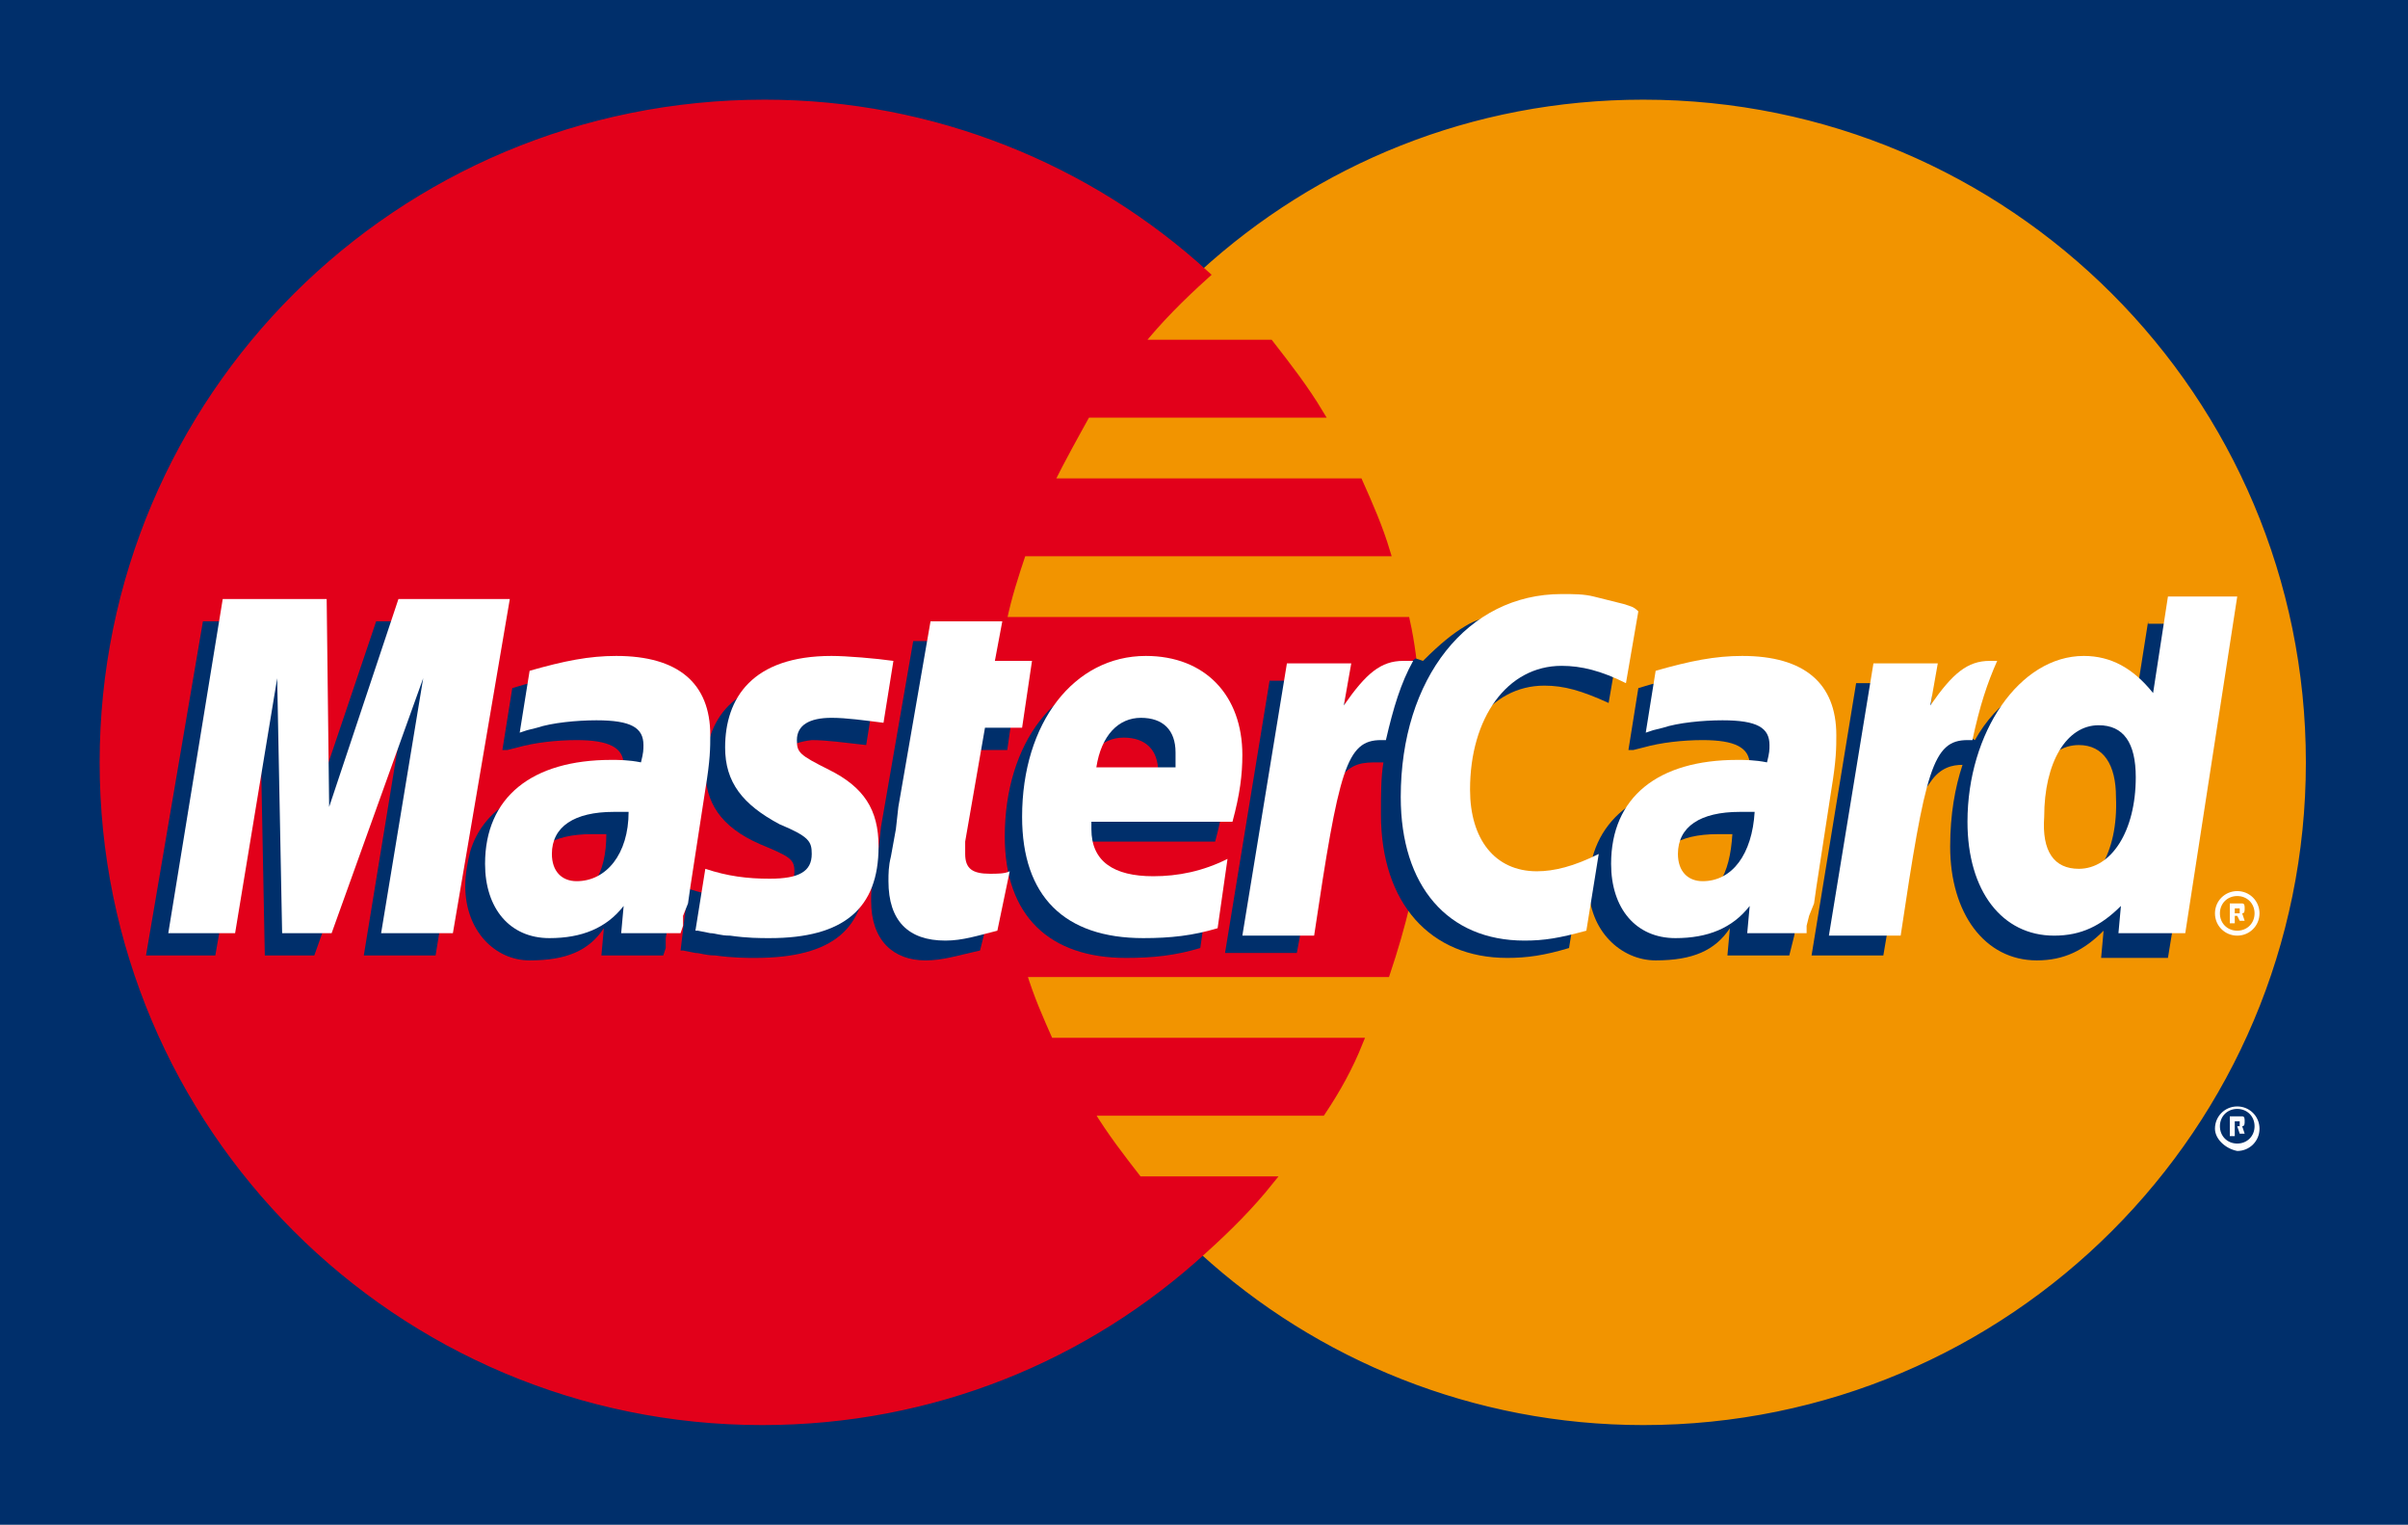
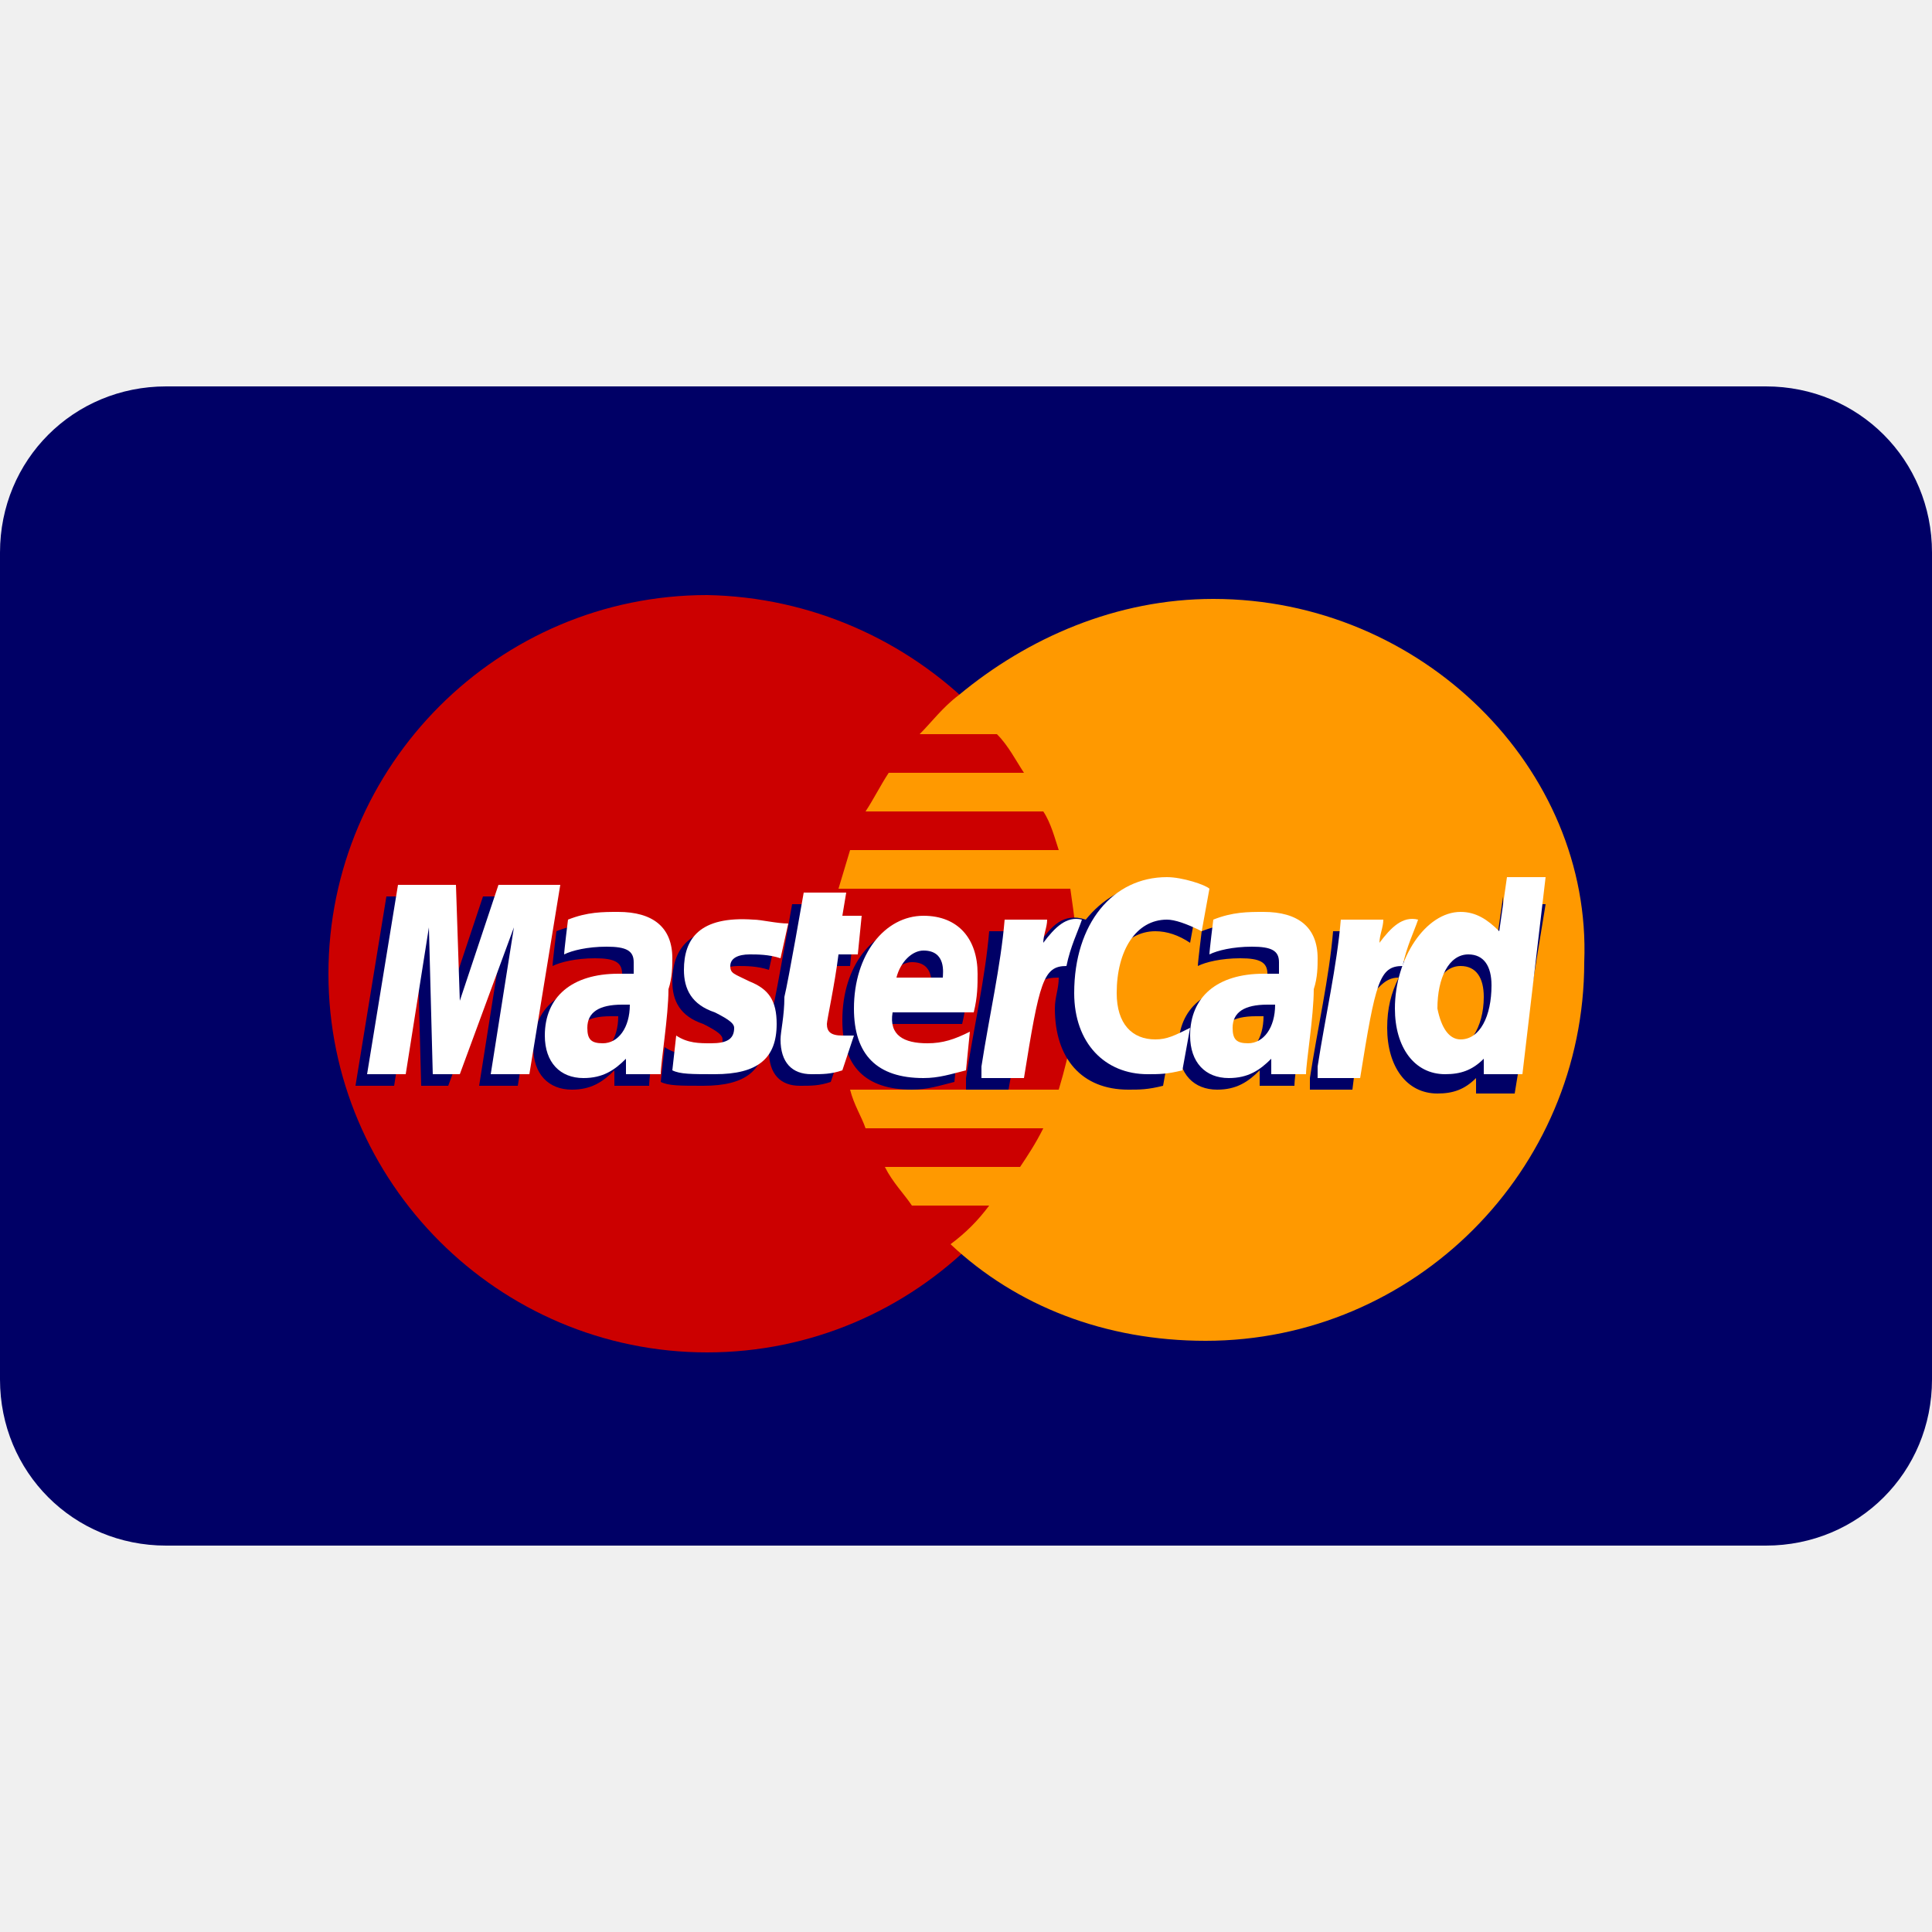
- <svg xmlns="http://www.w3.org/2000/svg" version="1.1" id="Layer_1" x="0px" y="0px" width="97.3px" height="61.6px" viewBox="0 0 97.3 61.6" style="enable-background:new 0 0 97.3 61.6;" xml:space="preserve">
-   <style type="text/css">
- 	.st0{fill:#002F6B;}
- 	.st1{fill:#F29400;}
- 	.st2{fill:none;stroke:#F29400;stroke-width:0.347;}
- 	.st3{fill:#FFFFFF;}
- 	.st4{fill:none;stroke:#F29400;stroke-width:5.800000e-002;}
- 	.st5{fill:#E2001A;}
- 	.st6{fill:none;stroke:#E2001A;stroke-width:0.347;}
- </style>
-   <rect x="0" y="0" class="st0" width="97.3" height="61.6" />
-   <path class="st1" d="M48.6,50.5c4.7,4.3,11,6.9,17.8,6.9c14.7,0,26.6-11.9,26.6-26.6c0-14.7-11.9-26.6-26.6-26.6  c-6.9,0-13.1,2.6-17.8,6.9c-5.4,4.9-8.7,11.9-8.7,19.7C39.9,38.6,43.3,45.6,48.6,50.5" />
-   <path class="st2" d="M48.6,50.5c4.7,4.3,11,6.9,17.8,6.9c14.7,0,26.6-11.9,26.6-26.6c0-14.7-11.9-26.6-26.6-26.6  c-6.9,0-13.1,2.6-17.8,6.9c-5.4,4.9-8.7,11.9-8.7,19.7C39.9,38.6,43.3,45.6,48.6,50.5z" />
-   <path class="st3" d="M89.5,45.6c0-0.5,0.4-0.9,0.9-0.9c0.5,0,0.9,0.4,0.9,0.9c0,0.5-0.4,0.9-0.9,0.9C89.9,46.4,89.5,46,89.5,45.6   M90.4,46.2c0.4,0,0.7-0.3,0.7-0.7c0-0.4-0.3-0.7-0.7-0.7c-0.4,0-0.7,0.3-0.7,0.7C89.7,45.9,90,46.2,90.4,46.2 M90.3,45.9h-0.2v-0.8  h0.3c0.1,0,0.1,0,0.2,0c0.1,0,0.1,0.1,0.1,0.2c0,0.1,0,0.2-0.1,0.2l0.1,0.3h-0.2l-0.1-0.3h-0.1V45.9z M90.3,45.5L90.3,45.5  c0.1,0,0.2,0,0.2,0c0,0,0-0.1,0-0.1c0,0,0-0.1,0-0.1c0,0-0.1,0-0.1,0h-0.1V45.5z" />
-   <path class="st1" d="M48.6,50.5c-5.4-4.9-8.7-11.9-8.7-19.7s3.4-14.8,8.7-19.7" />
-   <path class="st4" d="M48.6,50.5c-5.4-4.9-8.7-11.9-8.7-19.7s3.4-14.8,8.7-19.7" />
-   <path class="st5" d="M57.2,27.9c-0.1-1-0.2-1.9-0.4-2.8H40.5c0.2-1,0.5-1.9,0.8-2.8H56c-0.3-1-0.7-1.9-1.1-2.8H42.4  c0.5-1,1-1.9,1.5-2.8h9.4c-0.6-1-1.3-1.9-2-2.8H46c0.8-1,1.7-1.9,2.7-2.8c-4.7-4.3-11-6.9-17.8-6.9C16.1,4.2,4.2,16.1,4.2,30.8  c0,14.7,11.9,26.6,26.6,26.6c6.9,0,13.1-2.6,17.8-6.9c1-0.9,1.9-1.8,2.7-2.8H46c-0.7-0.9-1.4-1.8-2-2.8h9.4c0.6-0.9,1.1-1.8,1.5-2.8  H42.4c-0.4-0.9-0.8-1.8-1.1-2.8H56c0.3-0.9,0.6-1.9,0.8-2.8c0.2-0.9,0.4-1.9,0.4-2.8c0.1-0.9,0.1-1.9,0.1-2.8  C57.4,29.8,57.3,28.9,57.2,27.9" />
-   <path class="st6" d="M57.2,27.9c-0.1-1-0.2-1.9-0.4-2.8H40.5c0.2-1,0.5-1.9,0.8-2.8H56c-0.3-1-0.7-1.9-1.1-2.8H42.4  c0.5-1,1-1.9,1.5-2.8h9.4c-0.6-1-1.3-1.9-2-2.8H46c0.8-1,1.7-1.9,2.7-2.8c-4.7-4.3-11-6.9-17.8-6.9C16.1,4.2,4.2,16.1,4.2,30.8  c0,14.7,11.9,26.6,26.6,26.6c6.9,0,13.1-2.6,17.8-6.9c1-0.9,1.9-1.8,2.7-2.8H46c-0.7-0.9-1.4-1.8-2-2.8h9.4c0.6-0.9,1.1-1.8,1.5-2.8  H42.4c-0.4-0.9-0.8-1.8-1.1-2.8H56c0.3-0.9,0.6-1.9,0.8-2.8c0.2-0.9,0.3-1.9,0.4-2.8c0.1-0.9,0.1-1.9,0.1-2.8  C57.4,29.8,57.3,28.9,57.2,27.9z" />
-   <path class="st3" d="M89.5,36.9c0-0.5,0.4-0.9,0.9-0.9c0.5,0,0.9,0.4,0.9,0.9c0,0.5-0.4,0.9-0.9,0.9C89.9,37.8,89.5,37.4,89.5,36.9   M90.4,37.6c0.4,0,0.7-0.3,0.7-0.7c0-0.4-0.3-0.7-0.7-0.7c-0.4,0-0.7,0.3-0.7,0.7C89.7,37.3,90,37.6,90.4,37.6 M90.3,37.3h-0.2v-0.8  h0.3c0.1,0,0.1,0,0.2,0c0.1,0,0.1,0.1,0.1,0.2c0,0.1,0,0.2-0.1,0.2l0.1,0.3h-0.2L90.4,37h-0.1V37.3z M90.3,36.9L90.3,36.9  c0.1,0,0.2,0,0.2,0c0,0,0-0.1,0-0.1c0,0,0-0.1,0-0.1c0,0-0.1,0-0.1,0h-0.1V36.9z" />
-   <path class="st0" d="M39.6,38.4c-0.9,0.2-1.5,0.4-2.2,0.4c-1.3,0-2.2-0.8-2.2-2.4c0-0.3,0-0.6,0.1-1l0.2-1.1l0.1-0.9l1.3-7.5h2.8  l-0.3,1.6h1.7l-0.4,2.8h-1.7l-0.7,4.5c0,0.2,0,0.4,0,0.5c0,0.6,0.3,0.8,1,0.8c0.3,0,0.6,0,0.9-0.1L39.6,38.4z" />
-   <path class="st0" d="M48.5,38.3c-1,0.3-1.9,0.4-3,0.4c-3.1,0-4.9-1.7-4.9-4.9c0-3.8,2.1-6.5,5-6.5c2.4,0,3.9,1.6,3.9,4  c0,0.8-0.1,1.6-0.4,2.7h-5.7c0,0.2,0,0.2,0,0.3c0,1.3,0.9,1.9,2.5,1.9c1,0,2-0.2,3-0.7L48.5,38.3z M46.8,31.8c0-0.2,0-0.4,0-0.6  c0-0.9-0.5-1.4-1.4-1.4c-0.9,0-1.6,0.7-1.8,2L46.8,31.8z" />
-   <polygon class="st0" points="17.6,38.6 14.7,38.6 16.4,28.2 12.7,38.6 10.7,38.6 10.5,28.3 8.7,38.6 5.9,38.6 8.2,25.1 12.3,25.1   12.4,33.4 15.2,25.1 19.8,25.1 " />
-   <path class="st0" d="M24.5,33.7c-0.3,0-0.4,0-0.6,0c-1.6,0-2.5,0.6-2.5,1.7c0,0.7,0.4,1.1,1,1.1C23.9,36.4,24.5,35.3,24.5,33.7   M26.8,38.6h-2.5l0.1-1.1c-0.6,0.9-1.5,1.3-3,1.3c-1.4,0-2.6-1.2-2.6-3c0-0.5,0.1-1,0.2-1.4c0.5-1.7,2.2-2.8,4.8-2.8  c0.3,0,0.8,0,1.3,0c0.1-0.4,0.1-0.5,0.1-0.7c0-0.7-0.6-1-1.9-1c-0.8,0-1.7,0.1-2.4,0.3l-0.4,0.1l-0.2,0l0.4-2.5  c1.3-0.4,2.3-0.6,3.4-0.6c2.5,0,3.8,1.1,3.8,3.2c0,0.5,0.1,1-0.1,2.2l-0.6,3.9L27,37.3l-0.1,0.6l0,0.4L26.8,38.6z" />
-   <path class="st0" d="M62.4,27.7c0.8,0,1.5,0.2,2.6,0.7l0.5-2.9c-0.3-0.1-0.3-0.1-0.7-0.3l-1.2-0.3c-0.4-0.1-0.8-0.1-1.3-0.1  c-1.4,0-2.3,0-3.1,0.5c-0.5,0.3-1,0.7-1.7,1.4l-0.3-0.1l-2.9,2.1l0.1-1.2h-3.1l-1.8,11h2.9l1.1-5.9c0,0,0.4-0.8,0.6-1.1  c0.5-0.7,1-0.7,1.6-0.7c0.1,0,0.2,0,0.2,0c-0.1,0.6-0.1,1.3-0.1,2.1c0,3.6,2,5.8,5.1,5.8c0.8,0,1.5-0.1,2.5-0.4l0.5-3.1  c-1,0.5-1.7,0.7-2.5,0.7c-1.7,0-2.7-1.2-2.7-3.3C58.7,29.8,60.2,27.7,62.4,27.7" />
-   <path class="st0" d="M86.8,25.1l-0.6,3.8c-0.7-1-1.5-1.5-2.6-1.5c-1.5,0-2.9,0.9-3.8,2.5l0,0l-1.8-1.1l0.1-1.2H75l-1.8,11h2.9l1-5.9  c0,0,0.7-0.8,0.9-1.1c0.4-0.6,0.9-0.7,1.3-0.7c-0.3,0.9-0.5,2-0.5,3.3c0,2.7,1.4,4.6,3.5,4.6c1.1,0,1.9-0.4,2.7-1.2l-0.1,1.1h2.7  l2.2-13.5H86.8z M83.3,36c-1,0-1.5-0.7-1.5-2.2c0-2.2,0.9-3.7,2.2-3.7c1,0,1.5,0.8,1.5,2.1C85.6,34.5,84.6,36,83.3,36" />
-   <path class="st0" d="M70,33.7c-0.3,0-0.4,0-0.6,0c-1.6,0-2.5,0.6-2.5,1.7c0,0.7,0.4,1.1,1,1.1C69.4,36.4,69.9,35.3,70,33.7   M72.3,38.6h-2.5l0.1-1.1c-0.6,0.9-1.5,1.3-3,1.3c-1.4,0-2.7-1.2-2.7-3c0-2.6,2-4.2,5.1-4.2c0.3,0,0.8,0,1.3,0  c0.1-0.4,0.1-0.5,0.1-0.7c0-0.7-0.6-1-1.9-1c-0.8,0-1.7,0.1-2.4,0.3l-0.4,0.1l-0.2,0l0.4-2.5c1.3-0.4,2.3-0.6,3.4-0.6  c2.5,0,3.8,1.1,3.8,3.2c0,0.5,0.1,1-0.1,2.2l-0.6,3.9l-0.1,0.7l-0.1,0.6l-0.1,0.4L72.3,38.6z" />
-   <path class="st0" d="M32.8,29.9c0.6,0,1.3,0.1,2.2,0.2l0.4-2.5c-0.8-0.1-1.9-0.2-2.6-0.2c-3.2,0-4.3,1.7-4.3,3.7  c0,1.3,0.6,2.3,2.2,3c1.2,0.5,1.4,0.6,1.4,1.1c0,0.7-0.6,1.1-1.7,1.1c-0.9,0-1.7-0.1-2.6-0.4l-0.3,2.5l0.1,0l0.5,0.1  c0.2,0,0.4,0.1,0.8,0.1c0.7,0.1,1.3,0.1,1.6,0.1c3.2,0,4.5-1.2,4.5-3.7c0-1.5-0.7-2.4-2.2-3.1c-1.2-0.6-1.4-0.6-1.3-1.1  C31.4,30.4,31.9,30,32.8,29.9" />
-   <path class="st3" d="M66.2,24.7l-0.5,2.9c-1-0.5-1.8-0.7-2.6-0.7c-2.2,0-3.7,2.1-3.7,5c0,2,1,3.3,2.7,3.3c0.7,0,1.5-0.2,2.5-0.7  l-0.5,3.1c-1.1,0.3-1.7,0.4-2.5,0.4c-3.1,0-5-2.2-5-5.8c0-4.8,2.7-8.2,6.5-8.2c0.5,0,0.9,0,1.3,0.1l1.2,0.3  C65.9,24.5,66,24.5,66.2,24.7" />
-   <path class="st3" d="M57,26.7c-0.1,0-0.2,0-0.3,0c-0.9,0-1.5,0.5-2.4,1.8l0.3-1.7H52l-1.8,11h2.9c1-6.7,1.3-7.9,2.7-7.9  c0.1,0,0.1,0,0.2,0c0.3-1.3,0.6-2.3,1.1-3.2L57,26.7z" />
-   <path class="st3" d="M40.3,37.6c-0.8,0.2-1.4,0.4-2.1,0.4c-1.5,0-2.3-0.8-2.3-2.4c0-0.3,0-0.6,0.1-1l0.2-1.1l0.1-0.9l1.3-7.5h2.9  l-0.3,1.6h1.5l-0.4,2.7h-1.5L39,34c0,0.2,0,0.4,0,0.5c0,0.6,0.3,0.8,1,0.8c0.3,0,0.6,0,0.8-0.1L40.3,37.6z" />
-   <path class="st3" d="M29.3,30.2c0,1.4,0.7,2.3,2.2,3.1c1.2,0.5,1.3,0.7,1.3,1.2c0,0.7-0.5,1-1.7,1c-0.9,0-1.7-0.1-2.6-0.4l-0.4,2.5  l0.1,0l0.5,0.1c0.2,0,0.4,0.1,0.8,0.1c0.7,0.1,1.2,0.1,1.6,0.1c3,0,4.4-1.2,4.4-3.7c0-1.5-0.6-2.4-2-3.1c-1.2-0.6-1.3-0.7-1.3-1.2  c0-0.6,0.5-0.9,1.4-0.9c0.6,0,1.3,0.1,2.1,0.2l0.4-2.5c-0.7-0.1-1.9-0.2-2.5-0.2C30.4,26.5,29.3,28.2,29.3,30.2" />
-   <path class="st3" d="M88.3,37.7h-2.7l0.1-1.1c-0.8,0.8-1.6,1.2-2.7,1.2c-2.1,0-3.5-1.8-3.5-4.6c0-3.6,2.1-6.7,4.7-6.7  c1.1,0,2,0.5,2.8,1.5l0.6-3.9h2.8L88.3,37.7z M84,35.1c1.3,0,2.3-1.5,2.3-3.7c0-1.4-0.5-2.1-1.5-2.1c-1.3,0-2.2,1.5-2.2,3.7  C82.5,34.4,83,35.1,84,35.1" />
-   <path class="st3" d="M49.2,37.5c-1,0.3-1.9,0.4-3,0.4c-3.2,0-4.9-1.7-4.9-4.9c0-3.8,2.1-6.5,5-6.5c2.4,0,3.9,1.6,3.9,4  c0,0.8-0.1,1.6-0.4,2.7h-5.7c0,0.2,0,0.2,0,0.3c0,1.3,0.9,1.9,2.5,1.9c1,0,2-0.2,3-0.7L49.2,37.5z M47.5,31c0-0.2,0-0.4,0-0.6  c0-0.9-0.5-1.4-1.4-1.4c-0.9,0-1.6,0.7-1.8,2L47.5,31z" />
-   <polygon class="st3" points="18.3,37.7 15.4,37.7 17.1,27.4 13.4,37.7 11.4,37.7 11.2,27.4 9.5,37.7 6.8,37.7 9,24.2 13.2,24.2   13.3,32.6 16.1,24.2 20.6,24.2 " />
-   <path class="st3" d="M25.4,32.8c-0.3,0-0.4,0-0.6,0c-1.6,0-2.5,0.6-2.5,1.7c0,0.7,0.4,1.1,1,1.1C24.5,35.6,25.4,34.5,25.4,32.8   M27.5,37.7h-2.4l0.1-1.1c-0.7,0.9-1.7,1.3-3,1.3c-1.6,0-2.6-1.2-2.6-3c0-2.7,1.9-4.2,5.1-4.2c0.3,0,0.7,0,1.2,0.1  c0.1-0.4,0.1-0.5,0.1-0.7c0-0.7-0.5-1-1.9-1c-0.8,0-1.8,0.1-2.4,0.3l-0.4,0.1L21,29.6l0.4-2.5c1.4-0.4,2.4-0.6,3.5-0.6  c2.5,0,3.8,1.1,3.8,3.2c0,0.5,0,1-0.2,2.2l-0.6,3.9l-0.1,0.7L27.6,37l0,0.4L27.5,37.7z" />
-   <path class="st3" d="M70.9,32.8c-0.3,0-0.4,0-0.6,0c-1.6,0-2.5,0.6-2.5,1.7c0,0.7,0.4,1.1,1,1.1C70,35.6,70.8,34.5,70.9,32.8   M73,37.7h-2.4l0.1-1.1c-0.7,0.9-1.7,1.3-3,1.3c-1.6,0-2.6-1.2-2.6-3c0-2.7,1.9-4.2,5.1-4.2c0.3,0,0.7,0,1.2,0.1  c0.1-0.4,0.1-0.5,0.1-0.7c0-0.7-0.5-1-1.9-1c-0.8,0-1.8,0.1-2.4,0.3l-0.4,0.1l-0.3,0.1l0.4-2.5c1.4-0.4,2.4-0.6,3.5-0.6  c2.5,0,3.8,1.1,3.8,3.2c0,0.5,0,1-0.2,2.2l-0.6,3.9l-0.1,0.7L73.1,37L73,37.4L73,37.7z" />
-   <path class="st3" d="M80.7,26.7c-0.1,0-0.2,0-0.3,0c-0.9,0-1.5,0.5-2.4,1.8l0.3-1.7h-2.6l-1.8,11h2.9c1-6.7,1.3-7.9,2.7-7.9  c0.1,0,0.1,0,0.2,0C80,28.5,80.3,27.6,80.7,26.7L80.7,26.7z" />
+ <svg xmlns="http://www.w3.org/2000/svg" id="mastercard_1_" viewBox="0 0 50 50">
+   <style>
+     .st0{fill:#000066;} .st1{fill:#CC0000;} .st2{fill:#FF9900;} .st3{fill:#FFFFFF;}
+   </style>
+   <path class="st0" d="M0 14.3C0 11.9 1.9 10 4.3 10h41.4c2.4 0 4.3 1.9 4.3 4.3v21.4c0 2.4-1.9 4.3-4.3 4.3H4.3C1.9 40 0 38.1 0 35.7V14.3z" />
+   <path class="st1" d="M28.1 25.2c0 5.4-4.4 9.8-9.8 9.8s-9.8-4.4-9.8-9.8 4.4-9.8 9.8-9.8c5.4.1 9.8 4.5 9.8 9.8" />
+   <path class="st2" d="M31.4 15.5c-2.5 0-4.8 1-6.6 2.5-.4.3-.7.7-1 1h2c.3.3.5.7.7 1H23c-.2.3-.4.7-.6 1H27c.2.3.3.7.4 1H22l-.3 1h6c.1.7.2 1.4.2 2.1 0 1.1-.2 2.1-.5 3.1H22c.1.4.3.7.4 1H27c-.2.4-.4.7-.6 1h-3.5c.2.4.5.7.7 1h2c-.3.4-.6.7-1 1 1.7 1.6 4 2.5 6.6 2.5 5.4 0 9.8-4.4 9.8-9.8.2-5-4.2-9.4-9.6-9.4" />
+   <path class="st0" d="M16.8 28.1h-.9v-.4c-.3.3-.6.5-1.1.5-.6 0-1-.4-1-1.1 0-1 .7-1.6 1.9-1.6h.4v-.3c0-.3-.2-.4-.7-.4s-.9.1-1.1.2c0-.1.1-.9.1-.9.5-.2.9-.2 1.3-.2.9 0 1.4.4 1.4 1.2 0 .2 0 .5-.1.8 0 .7-.2 1.9-.2 2.2zm-.8-1.8h-.2c-.6 0-.9.2-.9.6 0 .3.1.4.4.4.4 0 .7-.4.7-1zm-2.6 1.8h-1l.6-3.8-1.4 3.8h-.7l-.1-3.8-.6 3.8h-1l.8-4.9h1.5l.1 2.7.9-2.7h1.7l-.8 4.9m20.1 0h-.9v-.4c-.3.3-.6.5-1.1.5-.6 0-1-.4-1-1.1 0-1 .7-1.6 1.9-1.6h.4v-.3c0-.3-.2-.4-.7-.4s-.9.1-1.1.2c0-.1.1-.9.1-.9.5-.2.9-.2 1.3-.2.9 0 1.4.4 1.4 1.2 0 .2 0 .5-.1.8 0 .7-.2 1.9-.2 2.2zm-.8-1.8h-.2c-.6 0-.9.2-.9.6 0 .3.1.4.4.4.4 0 .7-.4.7-1zM21.5 28c-.3.1-.5.1-.8.1-.5 0-.8-.3-.8-.9 0-.2.1-.6.1-1.1.1-.4.5-2.7.5-2.7h1.1l-.1.6h.6l-.1 1h-.6c-.1.8-.3 1.7-.3 1.8 0 .2.1.3.4.3h.3l-.3.9" />
+   <path class="st0" d="M24.1 25.6c0-.1.1-.7-.5-.7-.3 0-.6.3-.7.7h1.2zm.6 2.4c-.4.1-.7.2-1.1.2-1.2 0-1.8-.6-1.8-1.8 0-1.4.8-2.4 1.8-2.4.9 0 1.4.6 1.4 1.5 0 .3 0 .6-.1 1h-2.1c-.1.6.3.8.9.8.4 0 .7-.1 1.1-.3l-.1 1zm-7.3-2.6c0 .5.2.9.8 1.1.4.2.5.3.5.4 0 .3-.2.4-.6.4-.3 0-.6 0-.9-.2l-.1.9c.2.1.5.1 1.1.1 1.1 0 1.6-.4 1.6-1.3 0-.6-.2-.9-.7-1.1-.4-.2-.5-.2-.5-.4s.2-.3.5-.3c.2 0 .5 0 .8.1l.2-.9c-.4-.2-.8-.2-1.1-.2-1.2 0-1.6.6-1.6 1.4m12.5-1.3c.3 0 .6.1.9.3l.2-1.1c-.2-.1-.7-.4-1.2-.4-.7 0-1.3.4-1.7.9-.6-.2-.9.2-1.2.6l-.3.1v-.4h-1c-.1 1.2-.4 2.5-.6 3.8v.3h1.1c.2-1.1.3-1.9.3-2.4l.4-.2c.1-.2.2-.3.6-.3 0 .3-.1.5-.1.8 0 1.3.7 2.1 1.9 2.1.3 0 .5 0 .9-.1l.2-1.1c-.4.2-.6.3-.9.3-.6 0-1-.5-1-1.2.1-1.2.7-2 1.5-2m7.6 3.1c-.4 0-.5-.3-.5-.8 0-.8.3-1.4.8-1.4.4 0 .6.3.6.8 0 .8-.4 1.4-.9 1.4zm1.4-4l-.2 1.4c-.3-.4-.6-.7-1-.7-.5 0-1 .4-1.3 1-.4-.1-.9-.2-.9-.2 0-.3.1-.5 0-.6h-1c-.1 1.2-.4 2.5-.6 3.8v.3H35c.1-.9.3-1.7.3-2.3.4-.3.5-.6.9-.6-.2.4-.3.8-.3 1.3 0 1 .5 1.7 1.3 1.7.4 0 .7-.1 1-.4v.4h1l.8-4.9h-1.1v-.2z" />
+   <path class="st3" d="M13.7 27.8h-1l.6-3.8-1.4 3.8h-.7l-.1-3.8-.6 3.8h-1l.8-4.9h1.5l.1 3 1-3h1.6l-.8 4.9m3.4 0h-.9v-.4c-.3.3-.6.5-1.1.5-.6 0-1-.4-1-1.1 0-1 .7-1.6 1.9-1.6h.4v-.3c0-.3-.2-.4-.7-.4-.5 0-.9.1-1.1.2 0-.1.1-.9.1-.9.5-.2.9-.2 1.3-.2.9 0 1.4.4 1.4 1.2 0 .2 0 .5-.1.8 0 .7-.2 1.9-.2 2.2zm-.8-1.8h-.2c-.6 0-.9.2-.9.6 0 .3.1.4.4.4.4 0 .7-.4.7-1zm15-3l-.2 1.1c-.4-.2-.7-.3-.9-.3-.8 0-1.3.8-1.3 1.9 0 .8.4 1.2 1 1.2.3 0 .5-.1.9-.3l-.2 1.1c-.4.1-.6.1-.9.1-1.1 0-1.9-.8-1.9-2.1 0-1.8 1-3 2.4-3 .4 0 1 .2 1.1.3" />
+   <path class="st3" d="M33.8 27.8h-.9v-.4c-.3.3-.6.5-1.1.5-.6 0-1-.4-1-1.1 0-1 .7-1.6 1.9-1.6h.4v-.3c0-.3-.2-.4-.7-.4s-.9.1-1.1.2c0-.1.1-.9.1-.9.5-.2.9-.2 1.3-.2.9 0 1.4.4 1.4 1.2 0 .2 0 .5-.1.8 0 .7-.2 1.9-.2 2.2zM33 26h-.2c-.6 0-.9.2-.9.6 0 .3.1.4.4.4.4 0 .7-.4.7-1zm-11.2 1.7c-.3.1-.5.1-.8.1-.5 0-.8-.3-.8-.9 0-.2.1-.6.1-1.1.1-.4.5-2.7.5-2.7h1.1l-.1.6h.5l-.1 1h-.5c-.1.8-.3 1.7-.3 1.8 0 .2.1.3.4.3h.3l-.3.9" />
+   <path class="st3" d="M24.4 25.3c0-.1.1-.7-.5-.7-.3 0-.6.3-.7.7h1.2zm.6 2.4c-.4.1-.7.2-1.1.2-1.2 0-1.8-.6-1.8-1.8 0-1.4.8-2.4 1.8-2.4.9 0 1.4.6 1.4 1.5 0 .3 0 .6-.1 1h-2.1c-.1.6.3.8.9.8.4 0 .7-.1 1.1-.3l-.1 1zm-7.3-2.6c0 .5.2.9.8 1.1.4.2.5.3.5.4 0 .3-.2.4-.6.4-.3 0-.6 0-.9-.2l-.1.9c.2.1.5.1 1.1.1 1.1 0 1.6-.4 1.6-1.3 0-.6-.2-.9-.7-1.1-.4-.2-.5-.2-.5-.4s.2-.3.5-.3c.2 0 .5 0 .8.1l.2-.9c-.3 0-.7-.1-.9-.1-1.4-.1-1.8.5-1.8 1.3m20.1 1.8c.5 0 .8-.6.8-1.4 0-.5-.2-.8-.6-.8-.5 0-.8.6-.8 1.4.1.5.3.8.6.8zm1.6.9h-1v-.4c-.3.3-.6.4-1 .4-.8 0-1.3-.7-1.3-1.7 0-1.3.8-2.5 1.7-2.5.4 0 .7.2 1 .5l.2-1.4h1l-.6 5.1z" />
+   <path class="st3" d="M34.7 23.8c-.1 1.2-.4 2.5-.6 3.8v.3h1.1c.4-2.5.5-2.9 1.1-2.9.1-.5.3-.9.4-1.2-.4-.1-.7.2-1 .6 0-.2.1-.4.1-.6h-1.1m-8.7 0c-.1 1.2-.4 2.5-.6 3.8v.3h1.1c.4-2.5.5-2.9 1.1-2.9.1-.5.3-.9.4-1.2-.4-.1-.7.2-1 .6 0-.2.1-.4.1-.6H26" />
</svg>
